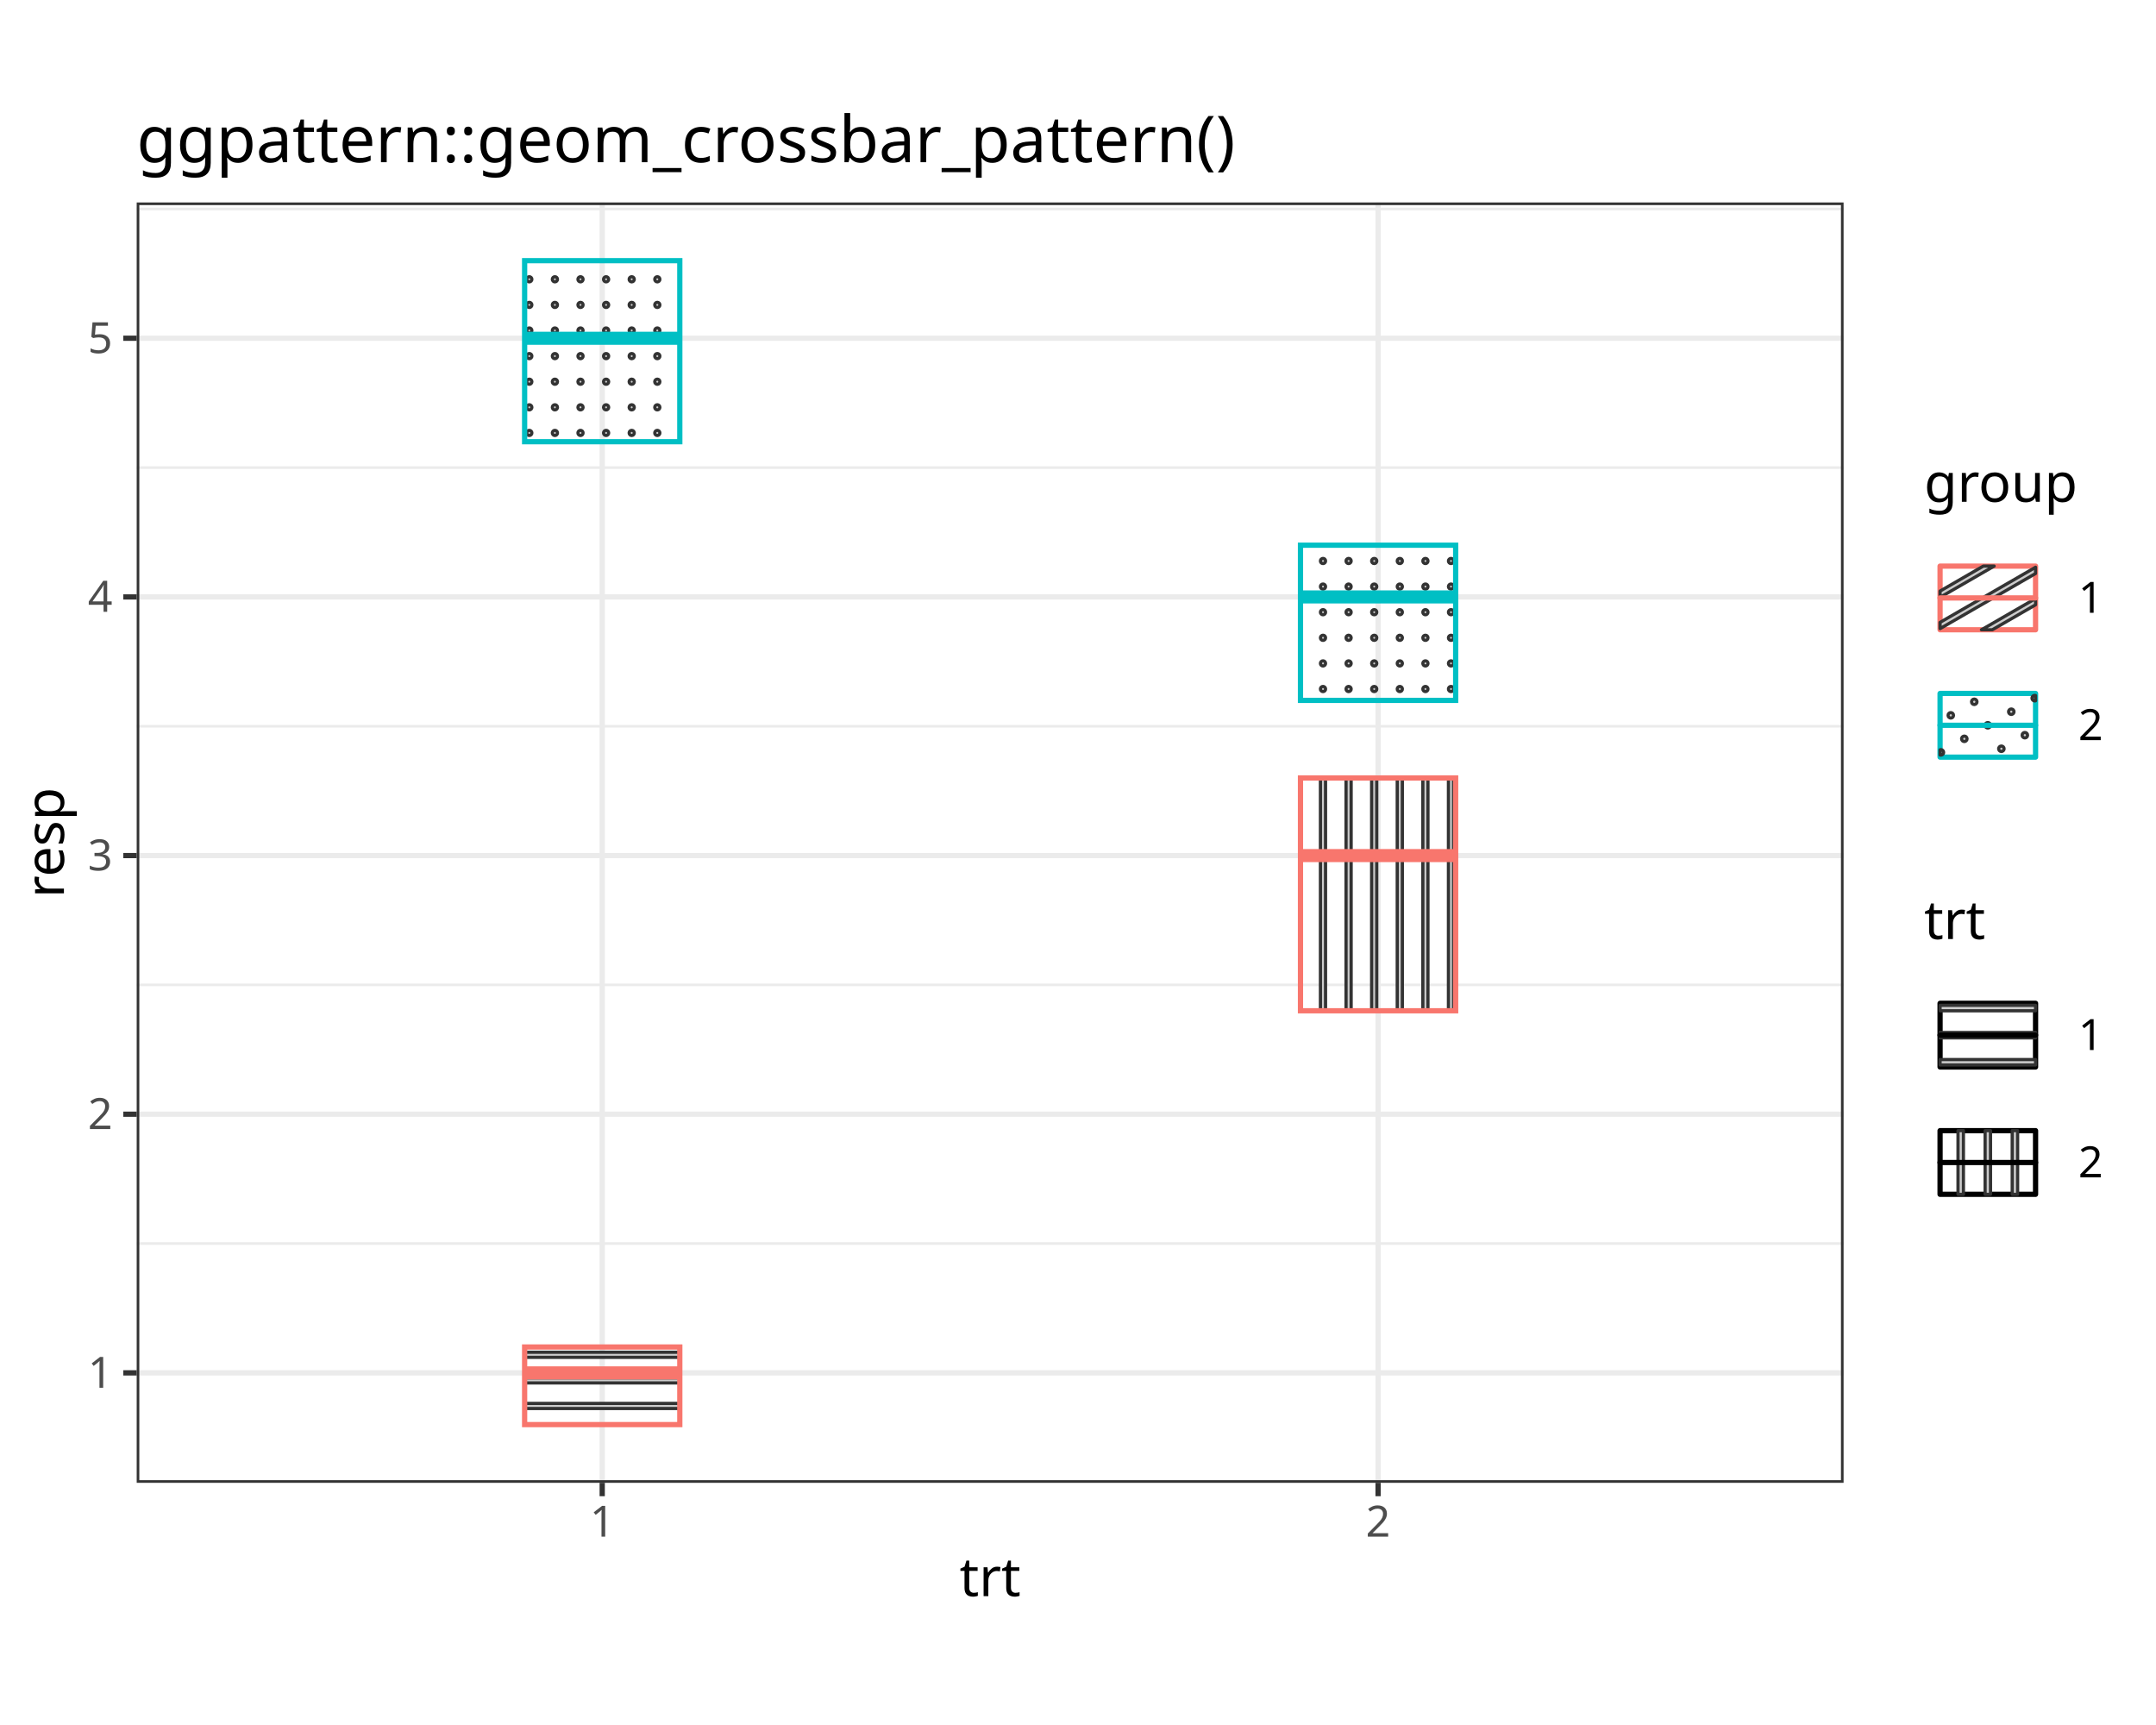
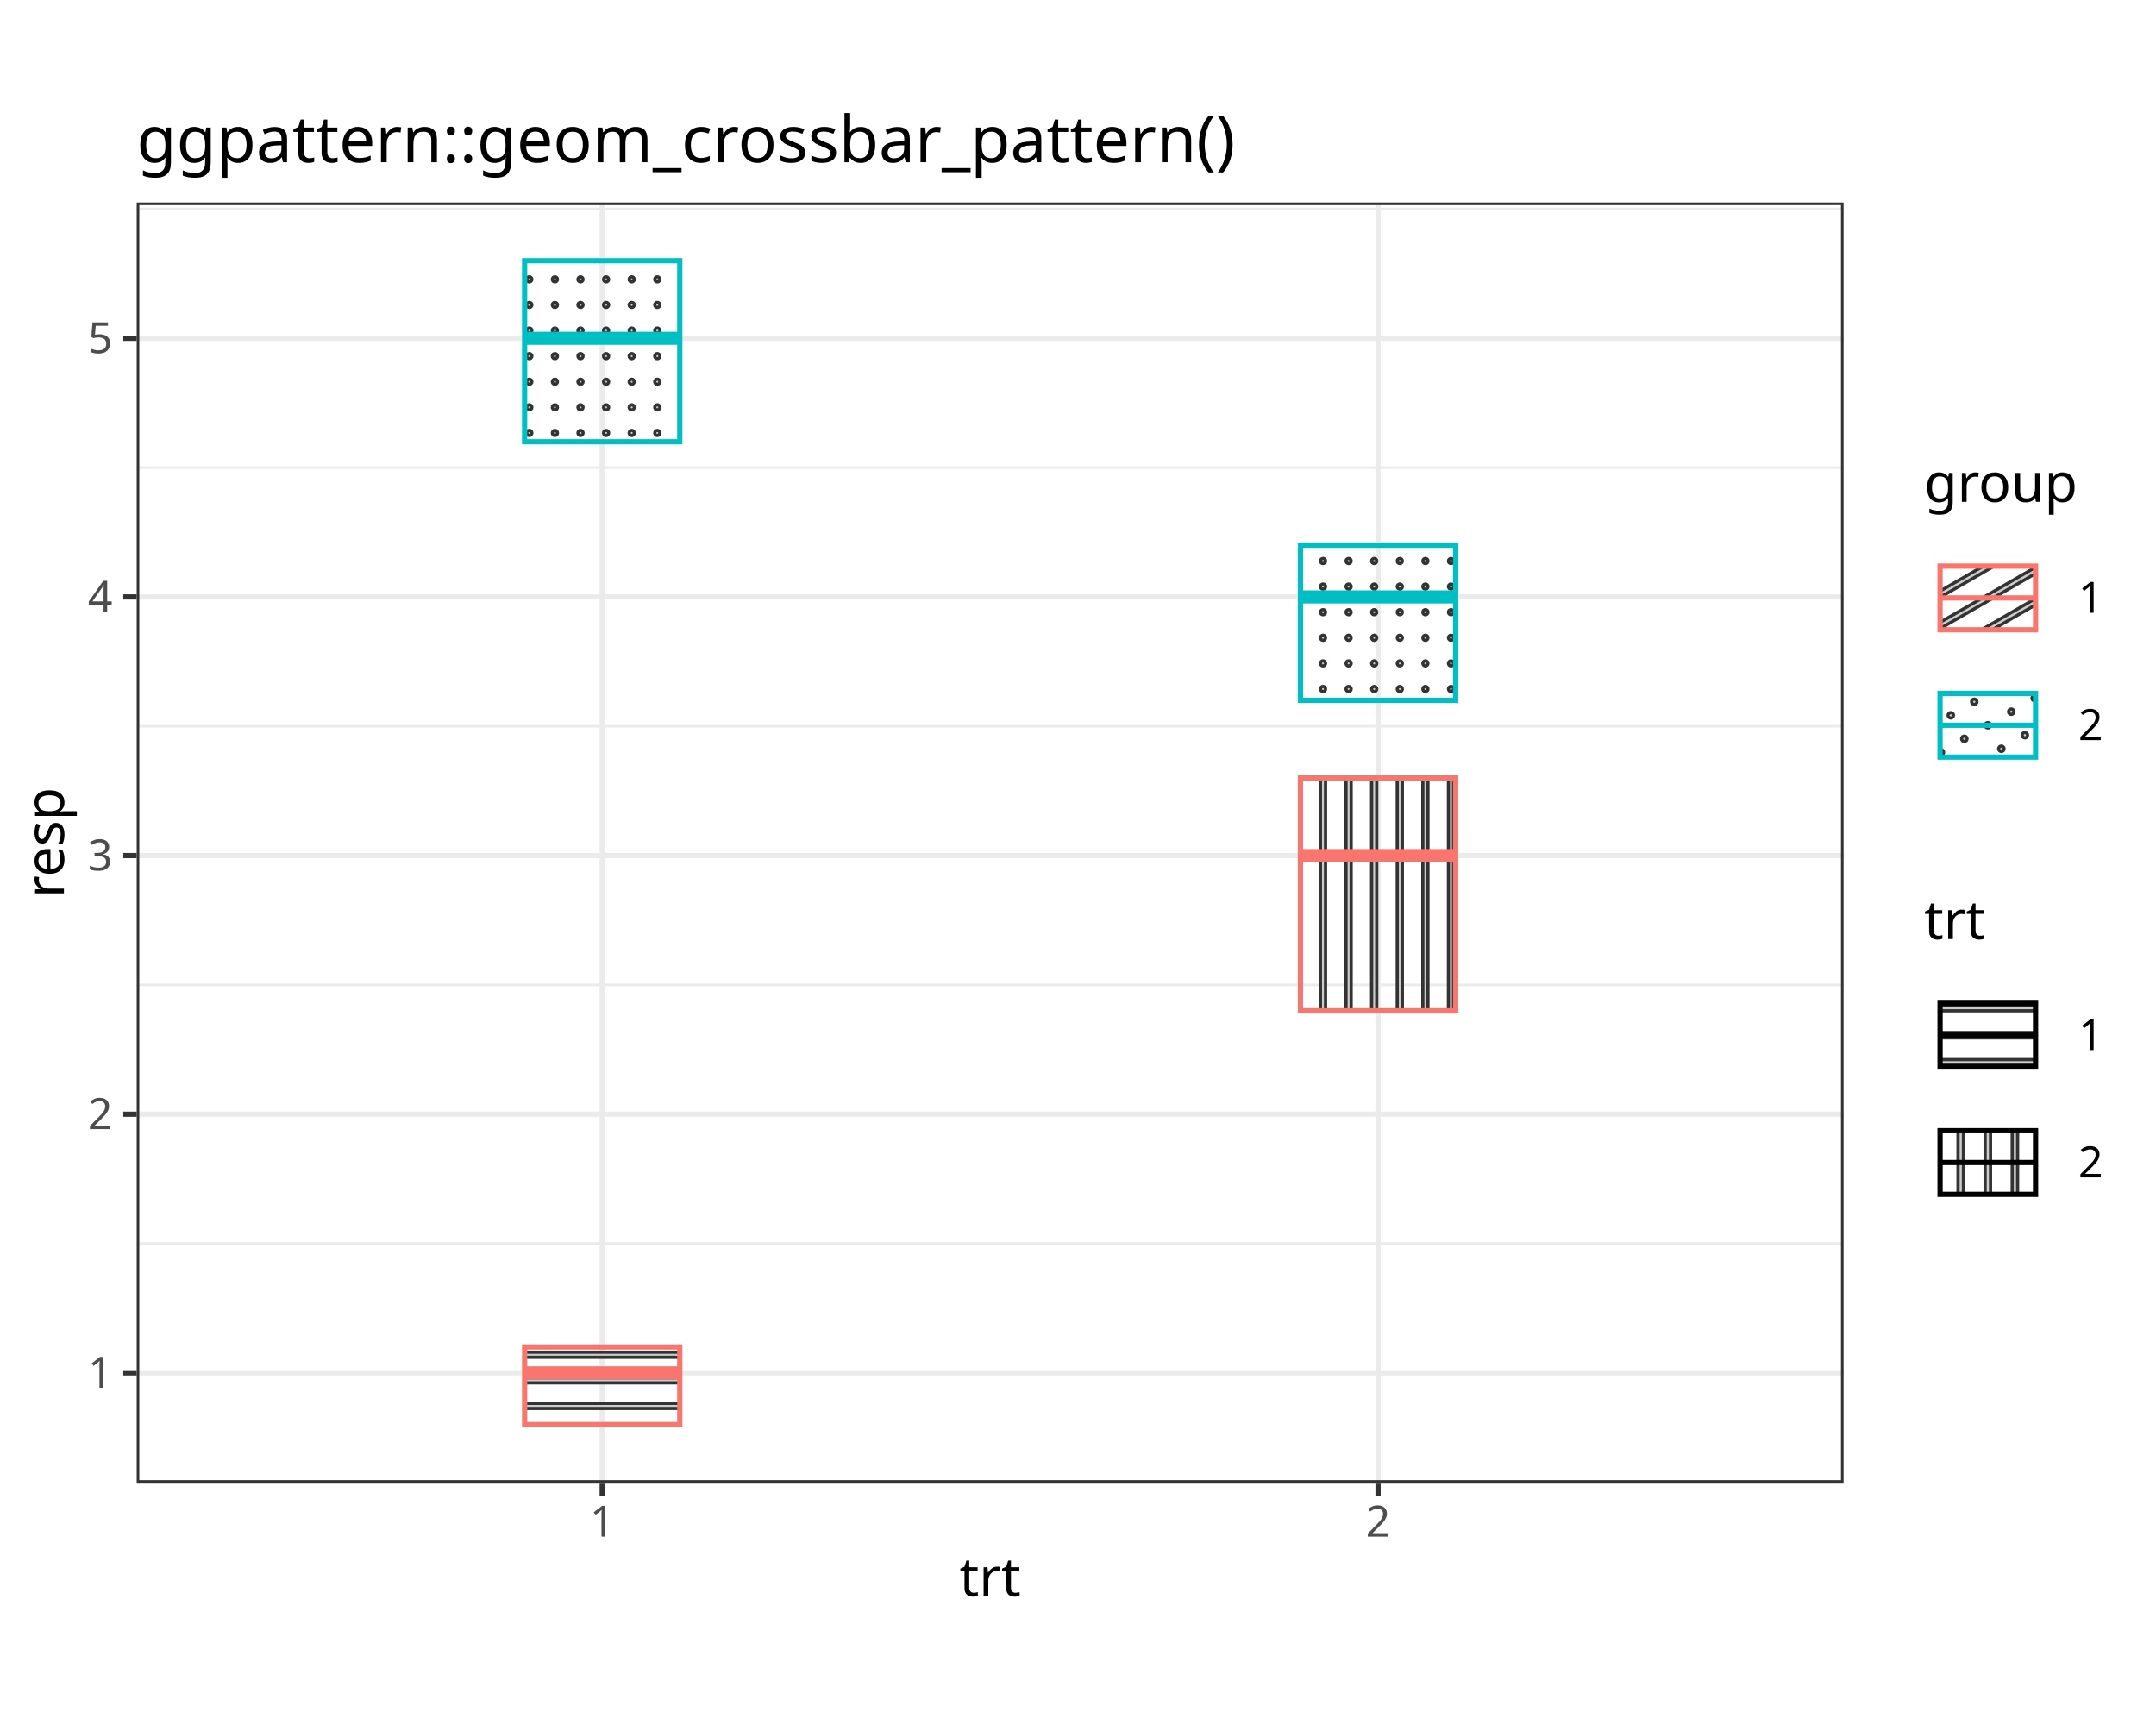
<svg xmlns="http://www.w3.org/2000/svg" class="svglite" data-engine-version="2.0" width="720.00pt" height="576.00pt" viewBox="0 0 720.00 576.00">
  <defs>
    <style type="text/css">
    .svglite line, .svglite polyline, .svglite polygon, .svglite path, .svglite rect, .svglite circle {
      fill: none;
      stroke: #000000;
      stroke-linecap: round;
      stroke-linejoin: round;
      stroke-miterlimit: 10.00;
    }
  </style>
  </defs>
  <rect width="100%" height="100%" style="stroke: none; fill: #FFFFFF;" />
  <defs>
    <clipPath id="cpMC4wMHw3MjAuMDB8MC4wMHw1NzYuMDA=">
      <rect x="0.00" y="0.00" width="720.00" height="576.00" />
    </clipPath>
  </defs>
  <g clip-path="url(#cpMC4wMHw3MjAuMDB8MC4wMHw1NzYuMDA=)">
</g>
  <defs>
    <clipPath id="cpMC4wMHw3MjAuMDB8MzAuMzN8NTQ1LjY3">
      <rect x="0.00" y="30.33" width="720.00" height="515.34" />
    </clipPath>
  </defs>
  <g clip-path="url(#cpMC4wMHw3MjAuMDB8MzAuMzN8NTQ1LjY3)">
    <rect x="0.00" y="30.33" width="720.00" height="515.34" style="stroke-width: 1.75; stroke: #FFFFFF; fill: #FFFFFF;" />
  </g>
  <g clip-path="url(#cpMC4wMHw3MjAuMDB8MC4wMHw1NzYuMDA=)">
</g>
  <defs>
    <clipPath id="cpNDUuNjV8NjE1LjY3fDY3LjYxfDQ5NS4xMw==">
      <rect x="45.65" y="67.61" width="570.02" height="427.51" />
    </clipPath>
  </defs>
  <g clip-path="url(#cpNDUuNjV8NjE1LjY3fDY3LjYxfDQ5NS4xMw==)">
    <rect x="45.65" y="67.61" width="570.02" height="427.51" style="stroke-width: 1.75; stroke: none; fill: #FFFFFF;" />
    <polyline points="45.65,415.24 615.67,415.24 " style="stroke-width: 0.87; stroke: #EBEBEB; stroke-linecap: butt;" />
    <polyline points="45.65,328.87 615.67,328.87 " style="stroke-width: 0.87; stroke: #EBEBEB; stroke-linecap: butt;" />
    <polyline points="45.65,242.50 615.67,242.50 " style="stroke-width: 0.87; stroke: #EBEBEB; stroke-linecap: butt;" />
    <polyline points="45.65,156.14 615.67,156.14 " style="stroke-width: 0.87; stroke: #EBEBEB; stroke-linecap: butt;" />
    <polyline points="45.65,69.77 615.67,69.77 " style="stroke-width: 0.87; stroke: #EBEBEB; stroke-linecap: butt;" />
    <polyline points="45.65,458.42 615.67,458.42 " style="stroke-width: 1.75; stroke: #EBEBEB; stroke-linecap: butt;" />
    <polyline points="45.65,372.05 615.67,372.05 " style="stroke-width: 1.75; stroke: #EBEBEB; stroke-linecap: butt;" />
    <polyline points="45.65,285.69 615.67,285.69 " style="stroke-width: 1.75; stroke: #EBEBEB; stroke-linecap: butt;" />
    <polyline points="45.65,199.32 615.67,199.32 " style="stroke-width: 1.75; stroke: #EBEBEB; stroke-linecap: butt;" />
    <polyline points="45.65,112.95 615.67,112.95 " style="stroke-width: 1.75; stroke: #EBEBEB; stroke-linecap: butt;" />
    <polyline points="201.11,495.13 201.11,67.61 " style="stroke-width: 1.75; stroke: #EBEBEB; stroke-linecap: butt;" />
    <polyline points="460.21,495.13 460.21,67.61 " style="stroke-width: 1.75; stroke: #EBEBEB; stroke-linecap: butt;" />
    <polygon points="175.20,449.78 175.20,475.69 227.02,475.69 227.02,449.78 175.20,449.78 " style="stroke-width: 0.00; stroke: none; stroke-linecap: butt; stroke-linejoin: miter; fill: none;" />
-     <polygon points="175.20,87.04 175.20,147.50 227.02,147.50 227.02,87.04 175.20,87.04 " style="stroke-width: 0.00; stroke: none; stroke-linecap: butt; stroke-linejoin: miter; fill: none;" />
-     <polygon points="434.30,259.78 434.30,337.51 486.12,337.51 486.12,259.78 434.30,259.78 " style="stroke-width: 0.00; stroke: none; stroke-linecap: butt; stroke-linejoin: miter; fill: none;" />
-     <polygon points="434.30,182.05 434.30,233.87 486.12,233.87 486.12,182.05 434.30,182.05 " style="stroke-width: 0.00; stroke: none; stroke-linecap: butt; stroke-linejoin: miter; fill: none;" />
    <polygon points="227.02,468.62 227.02,470.33 175.20,470.33 175.20,468.62 227.02,468.62 " style="stroke-width: 1.07; stroke: #333333; stroke-linecap: square; fill: #CCCCCC;" />
    <polygon points="227.02,460.07 227.02,461.78 175.20,461.78 175.20,460.07 227.02,460.07 " style="stroke-width: 1.07; stroke: #333333; stroke-linecap: square; fill: #CCCCCC;" />
    <polygon points="227.02,451.52 227.02,453.23 175.20,453.23 175.20,451.52 227.02,451.52 " style="stroke-width: 1.07; stroke: #333333; stroke-linecap: square; fill: #CCCCCC;" />
+     <polygon points="175.20,449.78 175.20,475.69 227.02,475.69 227.02,449.78 175.20,449.78 " style="stroke-width: 1.75; stroke: #F8766D; stroke-linecap: butt; stroke-linejoin: miter; fill: none;" />
+     <polygon points="175.20,87.04 175.20,147.50 227.02,147.50 227.02,87.04 175.20,87.04 " style="stroke-width: 0.00; stroke: none; stroke-linecap: butt; stroke-linejoin: miter; fill: none;" />
    <circle cx="176.76" cy="93.26" r="0.86" style="stroke-width: 1.07; stroke: #333333; fill: #CCCCCC;" />
    <circle cx="176.76" cy="101.81" r="0.86" style="stroke-width: 1.07; stroke: #333333; fill: #CCCCCC;" />
    <circle cx="176.76" cy="144.56" r="0.86" style="stroke-width: 1.07; stroke: #333333; fill: #CCCCCC;" />
    <circle cx="176.76" cy="127.46" r="0.86" style="stroke-width: 1.07; stroke: #333333; fill: #CCCCCC;" />
    <circle cx="176.76" cy="118.91" r="0.86" style="stroke-width: 1.07; stroke: #333333; fill: #CCCCCC;" />
    <circle cx="176.76" cy="110.36" r="0.86" style="stroke-width: 1.07; stroke: #333333; fill: #CCCCCC;" />
    <circle cx="176.76" cy="136.01" r="0.86" style="stroke-width: 1.07; stroke: #333333; fill: #CCCCCC;" />
    <circle cx="185.31" cy="118.91" r="0.86" style="stroke-width: 1.07; stroke: #333333; fill: #CCCCCC;" />
    <circle cx="185.31" cy="101.81" r="0.86" style="stroke-width: 1.07; stroke: #333333; fill: #CCCCCC;" />
    <circle cx="185.31" cy="144.56" r="0.86" style="stroke-width: 1.07; stroke: #333333; fill: #CCCCCC;" />
    <circle cx="185.31" cy="136.01" r="0.86" style="stroke-width: 1.07; stroke: #333333; fill: #CCCCCC;" />
    <circle cx="185.31" cy="110.36" r="0.86" style="stroke-width: 1.07; stroke: #333333; fill: #CCCCCC;" />
    <circle cx="185.31" cy="93.26" r="0.86" style="stroke-width: 1.07; stroke: #333333; fill: #CCCCCC;" />
    <circle cx="185.31" cy="127.46" r="0.86" style="stroke-width: 1.07; stroke: #333333; fill: #CCCCCC;" />
    <circle cx="193.86" cy="127.46" r="0.86" style="stroke-width: 1.07; stroke: #333333; fill: #CCCCCC;" />
    <circle cx="193.86" cy="110.36" r="0.86" style="stroke-width: 1.07; stroke: #333333; fill: #CCCCCC;" />
    <circle cx="193.86" cy="101.81" r="0.86" style="stroke-width: 1.07; stroke: #333333; fill: #CCCCCC;" />
    <circle cx="193.86" cy="144.56" r="0.86" style="stroke-width: 1.07; stroke: #333333; fill: #CCCCCC;" />
    <circle cx="193.86" cy="93.26" r="0.86" style="stroke-width: 1.07; stroke: #333333; fill: #CCCCCC;" />
    <circle cx="193.86" cy="136.01" r="0.86" style="stroke-width: 1.07; stroke: #333333; fill: #CCCCCC;" />
    <circle cx="193.86" cy="118.91" r="0.86" style="stroke-width: 1.07; stroke: #333333; fill: #CCCCCC;" />
    <circle cx="202.41" cy="118.91" r="0.86" style="stroke-width: 1.07; stroke: #333333; fill: #CCCCCC;" />
    <circle cx="202.41" cy="110.36" r="0.86" style="stroke-width: 1.07; stroke: #333333; fill: #CCCCCC;" />
    <circle cx="202.41" cy="93.26" r="0.86" style="stroke-width: 1.07; stroke: #333333; fill: #CCCCCC;" />
    <circle cx="202.41" cy="144.56" r="0.86" style="stroke-width: 1.07; stroke: #333333; fill: #CCCCCC;" />
    <circle cx="202.41" cy="127.46" r="0.86" style="stroke-width: 1.07; stroke: #333333; fill: #CCCCCC;" />
    <circle cx="202.41" cy="101.81" r="0.86" style="stroke-width: 1.07; stroke: #333333; fill: #CCCCCC;" />
    <circle cx="202.41" cy="136.01" r="0.86" style="stroke-width: 1.07; stroke: #333333; fill: #CCCCCC;" />
    <circle cx="210.96" cy="127.46" r="0.86" style="stroke-width: 1.07; stroke: #333333; fill: #CCCCCC;" />
    <circle cx="210.96" cy="118.91" r="0.86" style="stroke-width: 1.07; stroke: #333333; fill: #CCCCCC;" />
    <circle cx="210.96" cy="110.36" r="0.86" style="stroke-width: 1.07; stroke: #333333; fill: #CCCCCC;" />
    <circle cx="210.96" cy="144.56" r="0.86" style="stroke-width: 1.07; stroke: #333333; fill: #CCCCCC;" />
    <circle cx="210.96" cy="136.01" r="0.86" style="stroke-width: 1.07; stroke: #333333; fill: #CCCCCC;" />
    <circle cx="210.96" cy="101.81" r="0.86" style="stroke-width: 1.07; stroke: #333333; fill: #CCCCCC;" />
    <circle cx="210.96" cy="93.26" r="0.86" style="stroke-width: 1.07; stroke: #333333; fill: #CCCCCC;" />
    <circle cx="219.51" cy="118.91" r="0.86" style="stroke-width: 1.07; stroke: #333333; fill: #CCCCCC;" />
    <circle cx="219.51" cy="93.26" r="0.86" style="stroke-width: 1.07; stroke: #333333; fill: #CCCCCC;" />
    <circle cx="219.51" cy="144.56" r="0.86" style="stroke-width: 1.07; stroke: #333333; fill: #CCCCCC;" />
    <circle cx="219.51" cy="136.01" r="0.86" style="stroke-width: 1.07; stroke: #333333; fill: #CCCCCC;" />
    <circle cx="219.51" cy="127.46" r="0.86" style="stroke-width: 1.07; stroke: #333333; fill: #CCCCCC;" />
    <circle cx="219.51" cy="110.36" r="0.86" style="stroke-width: 1.07; stroke: #333333; fill: #CCCCCC;" />
    <circle cx="219.51" cy="101.81" r="0.86" style="stroke-width: 1.07; stroke: #333333; fill: #CCCCCC;" />
+     <polygon points="175.20,87.04 175.20,147.50 227.02,147.50 227.02,87.04 175.20,87.04 " style="stroke-width: 1.75; stroke: #00BFC4; stroke-linecap: butt; stroke-linejoin: miter; fill: none;" />
+     <polygon points="434.30,259.78 434.30,337.51 486.12,337.51 486.12,259.78 434.30,259.78 " style="stroke-width: 0.00; stroke: none; stroke-linecap: butt; stroke-linejoin: miter; fill: none;" />
    <polygon points="483.71,259.78 485.42,259.78 485.42,337.51 483.71,337.51 483.71,259.78 " style="stroke-width: 1.07; stroke: #333333; stroke-linecap: square; fill: #CCCCCC;" />
    <polygon points="475.16,259.78 476.87,259.78 476.87,337.51 475.16,337.51 475.16,259.78 " style="stroke-width: 1.07; stroke: #333333; stroke-linecap: square; fill: #CCCCCC;" />
    <polygon points="466.61,259.78 468.32,259.78 468.32,337.51 466.61,337.51 466.61,259.78 " style="stroke-width: 1.07; stroke: #333333; stroke-linecap: square; fill: #CCCCCC;" />
    <polygon points="458.06,259.78 459.77,259.78 459.77,337.51 458.06,337.51 458.06,259.78 " style="stroke-width: 1.07; stroke: #333333; stroke-linecap: square; fill: #CCCCCC;" />
    <polygon points="449.51,259.78 451.22,259.78 451.22,337.51 449.51,337.51 449.51,259.78 " style="stroke-width: 1.07; stroke: #333333; stroke-linecap: square; fill: #CCCCCC;" />
    <polygon points="440.96,259.78 442.67,259.78 442.67,337.51 440.96,337.51 440.96,259.78 " style="stroke-width: 1.07; stroke: #333333; stroke-linecap: square; fill: #CCCCCC;" />
+     <polygon points="434.30,259.78 434.30,337.51 486.12,337.51 486.12,259.78 434.30,259.78 " style="stroke-width: 1.75; stroke: #F8766D; stroke-linecap: butt; stroke-linejoin: miter; fill: none;" />
+     <polygon points="434.30,182.05 434.30,233.87 486.12,233.87 486.12,182.05 434.30,182.05 " style="stroke-width: 0.00; stroke: none; stroke-linecap: butt; stroke-linejoin: miter; fill: none;" />
    <circle cx="441.82" cy="221.52" r="0.86" style="stroke-width: 1.07; stroke: #333333; fill: #CCCCCC;" />
    <circle cx="441.82" cy="212.97" r="0.86" style="stroke-width: 1.07; stroke: #333333; fill: #CCCCCC;" />
    <circle cx="441.82" cy="187.32" r="0.86" style="stroke-width: 1.07; stroke: #333333; fill: #CCCCCC;" />
    <circle cx="441.82" cy="230.07" r="0.86" style="stroke-width: 1.07; stroke: #333333; fill: #CCCCCC;" />
    <circle cx="441.82" cy="204.42" r="0.86" style="stroke-width: 1.07; stroke: #333333; fill: #CCCCCC;" />
    <circle cx="441.82" cy="195.87" r="0.86" style="stroke-width: 1.07; stroke: #333333; fill: #CCCCCC;" />
    <circle cx="450.37" cy="212.97" r="0.86" style="stroke-width: 1.07; stroke: #333333; fill: #CCCCCC;" />
    <circle cx="450.37" cy="204.42" r="0.86" style="stroke-width: 1.07; stroke: #333333; fill: #CCCCCC;" />
    <circle cx="450.37" cy="187.32" r="0.86" style="stroke-width: 1.07; stroke: #333333; fill: #CCCCCC;" />
    <circle cx="450.37" cy="230.07" r="0.86" style="stroke-width: 1.07; stroke: #333333; fill: #CCCCCC;" />
    <circle cx="450.37" cy="221.52" r="0.86" style="stroke-width: 1.07; stroke: #333333; fill: #CCCCCC;" />
    <circle cx="450.37" cy="195.87" r="0.86" style="stroke-width: 1.07; stroke: #333333; fill: #CCCCCC;" />
    <circle cx="458.92" cy="230.07" r="0.86" style="stroke-width: 1.07; stroke: #333333; fill: #CCCCCC;" />
    <circle cx="458.92" cy="221.52" r="0.86" style="stroke-width: 1.07; stroke: #333333; fill: #CCCCCC;" />
    <circle cx="458.92" cy="212.97" r="0.86" style="stroke-width: 1.07; stroke: #333333; fill: #CCCCCC;" />
    <circle cx="458.92" cy="204.42" r="0.86" style="stroke-width: 1.07; stroke: #333333; fill: #CCCCCC;" />
    <circle cx="458.92" cy="195.87" r="0.86" style="stroke-width: 1.07; stroke: #333333; fill: #CCCCCC;" />
    <circle cx="458.92" cy="187.32" r="0.86" style="stroke-width: 1.07; stroke: #333333; fill: #CCCCCC;" />
    <circle cx="467.47" cy="187.32" r="0.86" style="stroke-width: 1.07; stroke: #333333; fill: #CCCCCC;" />
    <circle cx="467.47" cy="230.07" r="0.86" style="stroke-width: 1.07; stroke: #333333; fill: #CCCCCC;" />
    <circle cx="467.47" cy="221.52" r="0.86" style="stroke-width: 1.07; stroke: #333333; fill: #CCCCCC;" />
    <circle cx="467.47" cy="212.97" r="0.86" style="stroke-width: 1.07; stroke: #333333; fill: #CCCCCC;" />
    <circle cx="467.47" cy="204.42" r="0.86" style="stroke-width: 1.07; stroke: #333333; fill: #CCCCCC;" />
    <circle cx="467.47" cy="195.87" r="0.86" style="stroke-width: 1.07; stroke: #333333; fill: #CCCCCC;" />
    <circle cx="476.02" cy="230.07" r="0.86" style="stroke-width: 1.07; stroke: #333333; fill: #CCCCCC;" />
    <circle cx="476.02" cy="221.52" r="0.86" style="stroke-width: 1.07; stroke: #333333; fill: #CCCCCC;" />
    <circle cx="476.02" cy="212.97" r="0.86" style="stroke-width: 1.07; stroke: #333333; fill: #CCCCCC;" />
    <circle cx="476.02" cy="204.42" r="0.86" style="stroke-width: 1.07; stroke: #333333; fill: #CCCCCC;" />
    <circle cx="476.02" cy="195.87" r="0.86" style="stroke-width: 1.07; stroke: #333333; fill: #CCCCCC;" />
    <circle cx="476.02" cy="187.32" r="0.86" style="stroke-width: 1.07; stroke: #333333; fill: #CCCCCC;" />
    <circle cx="484.57" cy="230.07" r="0.86" style="stroke-width: 1.07; stroke: #333333; fill: #CCCCCC;" />
    <circle cx="484.57" cy="221.52" r="0.86" style="stroke-width: 1.07; stroke: #333333; fill: #CCCCCC;" />
    <circle cx="484.57" cy="212.97" r="0.86" style="stroke-width: 1.07; stroke: #333333; fill: #CCCCCC;" />
    <circle cx="484.57" cy="204.42" r="0.86" style="stroke-width: 1.07; stroke: #333333; fill: #CCCCCC;" />
    <circle cx="484.57" cy="195.87" r="0.86" style="stroke-width: 1.07; stroke: #333333; fill: #CCCCCC;" />
    <circle cx="484.57" cy="187.32" r="0.86" style="stroke-width: 1.07; stroke: #333333; fill: #CCCCCC;" />
-     <polygon points="175.20,449.78 175.20,475.69 227.02,475.69 227.02,449.78 175.20,449.78 " style="stroke-width: 1.75; stroke: #F8766D; stroke-linecap: butt; stroke-linejoin: miter; fill: none;" />
-     <polygon points="175.20,87.04 175.20,147.50 227.02,147.50 227.02,87.04 175.20,87.04 " style="stroke-width: 1.75; stroke: #00BFC4; stroke-linecap: butt; stroke-linejoin: miter; fill: none;" />
-     <polygon points="434.30,259.78 434.30,337.51 486.12,337.51 486.12,259.78 434.30,259.78 " style="stroke-width: 1.75; stroke: #F8766D; stroke-linecap: butt; stroke-linejoin: miter; fill: none;" />
    <polygon points="434.30,182.05 434.30,233.87 486.12,233.87 486.12,182.05 434.30,182.05 " style="stroke-width: 1.75; stroke: #00BFC4; stroke-linecap: butt; stroke-linejoin: miter; fill: none;" />
    <line x1="175.20" y1="458.42" x2="227.02" y2="458.42" style="stroke-width: 4.36; stroke: #F8766D; stroke-linecap: butt; stroke-linejoin: miter;" />
    <line x1="175.20" y1="112.95" x2="227.02" y2="112.95" style="stroke-width: 4.36; stroke: #00BFC4; stroke-linecap: butt; stroke-linejoin: miter;" />
    <line x1="434.30" y1="285.69" x2="486.12" y2="285.69" style="stroke-width: 4.36; stroke: #F8766D; stroke-linecap: butt; stroke-linejoin: miter;" />
    <line x1="434.30" y1="199.32" x2="486.12" y2="199.32" style="stroke-width: 4.36; stroke: #00BFC4; stroke-linecap: butt; stroke-linejoin: miter;" />
    <rect x="45.65" y="67.61" width="570.02" height="427.51" style="stroke-width: 1.75; stroke: #333333;" />
  </g>
  <g clip-path="url(#cpMC4wMHw3MjAuMDB8MC4wMHw1NzYuMDA=)">
    <text x="37.58" y="463.38" text-anchor="end" style="font-size: 14.40px; fill: #4D4D4D; font-family: sans;" textLength="8.01px" lengthAdjust="spacingAndGlyphs">1</text>
    <text x="37.58" y="377.01" text-anchor="end" style="font-size: 14.40px; fill: #4D4D4D; font-family: sans;" textLength="8.01px" lengthAdjust="spacingAndGlyphs">2</text>
    <text x="37.58" y="290.64" text-anchor="end" style="font-size: 14.40px; fill: #4D4D4D; font-family: sans;" textLength="8.01px" lengthAdjust="spacingAndGlyphs">3</text>
    <text x="37.58" y="204.28" text-anchor="end" style="font-size: 14.40px; fill: #4D4D4D; font-family: sans;" textLength="8.01px" lengthAdjust="spacingAndGlyphs">4</text>
    <text x="37.58" y="117.91" text-anchor="end" style="font-size: 14.40px; fill: #4D4D4D; font-family: sans;" textLength="8.01px" lengthAdjust="spacingAndGlyphs">5</text>
    <polyline points="41.17,458.42 45.65,458.42 " style="stroke-width: 1.75; stroke: #333333; stroke-linecap: butt;" />
    <polyline points="41.17,372.05 45.65,372.05 " style="stroke-width: 1.75; stroke: #333333; stroke-linecap: butt;" />
    <polyline points="41.17,285.69 45.65,285.69 " style="stroke-width: 1.75; stroke: #333333; stroke-linecap: butt;" />
    <polyline points="41.17,199.32 45.65,199.32 " style="stroke-width: 1.75; stroke: #333333; stroke-linecap: butt;" />
    <polyline points="41.17,112.95 45.65,112.95 " style="stroke-width: 1.75; stroke: #333333; stroke-linecap: butt;" />
    <polyline points="201.11,499.61 201.11,495.13 " style="stroke-width: 1.75; stroke: #333333; stroke-linecap: butt;" />
    <polyline points="460.21,499.61 460.21,495.13 " style="stroke-width: 1.75; stroke: #333333; stroke-linecap: butt;" />
    <text x="201.11" y="513.11" text-anchor="middle" style="font-size: 14.40px; fill: #4D4D4D; font-family: sans;" textLength="8.01px" lengthAdjust="spacingAndGlyphs">1</text>
    <text x="460.21" y="513.11" text-anchor="middle" style="font-size: 14.40px; fill: #4D4D4D; font-family: sans;" textLength="8.01px" lengthAdjust="spacingAndGlyphs">2</text>
    <text x="330.66" y="532.97" text-anchor="middle" style="font-size: 18.00px; font-family: sans;" textLength="15.99px" lengthAdjust="spacingAndGlyphs">trt</text>
    <text transform="translate(21.35,281.37) rotate(-90)" text-anchor="middle" style="font-size: 18.00px; font-family: sans;" textLength="35.02px" lengthAdjust="spacingAndGlyphs">resp</text>
    <rect x="633.61" y="144.34" width="77.43" height="128.06" style="stroke-width: 1.75; stroke: none; fill: #FFFFFF;" />
    <text x="642.57" y="167.56" style="font-size: 18.00px; font-family: sans;" textLength="46.04px" lengthAdjust="spacingAndGlyphs">group</text>
    <rect x="642.57" y="178.40" width="42.52" height="42.52" style="stroke-width: 1.75; stroke: none; fill: #FFFFFF;" />
-     <rect x="647.89" y="189.03" width="31.89" height="21.26" style="stroke-width: 1.75; stroke: #F8766D;" />
+     <rect x="647.89" y="189.03" width="31.89" height="21.26" style="stroke-width: 0.00; stroke: none; stroke-linecap: butt; stroke-linejoin: miter;" />
    <polygon points="679.78,199.86 679.78,201.95 665.33,210.29 661.71,210.29 679.78,199.86 " style="stroke-width: 1.07; stroke: #333333; stroke-linecap: square; fill: #CCCCCC;" />
    <polygon points="679.78,189.41 679.78,191.50 647.89,209.91 647.89,207.82 679.78,189.41 " style="stroke-width: 1.07; stroke: #333333; stroke-linecap: square; fill: #CCCCCC;" />
    <polygon points="662.33,189.03 665.95,189.03 647.89,199.46 647.89,197.37 662.33,189.03 " style="stroke-width: 1.07; stroke: #333333; stroke-linecap: square; fill: #CCCCCC;" />
-     <polyline points="647.89,199.66 679.78,199.66 " style="stroke-width: 1.75; stroke: #F8766D;" />
+     <rect x="647.89" y="189.03" width="31.89" height="21.26" style="stroke-width: 1.75; stroke: #F8766D; stroke-linecap: butt; stroke-linejoin: miter;" />
+     <polyline points="647.89,199.66 679.78,199.66 " style="stroke-width: 1.75; stroke: #F8766D; stroke-linecap: butt; stroke-linejoin: miter;" />
    <rect x="642.57" y="220.92" width="42.52" height="42.52" style="stroke-width: 1.75; stroke: none; fill: #FFFFFF;" />
-     <rect x="647.89" y="231.55" width="31.89" height="21.26" style="stroke-width: 1.75; stroke: #00BFC4;" />
+     <rect x="647.89" y="231.55" width="31.89" height="21.26" style="stroke-width: 0.00; stroke: none; stroke-linecap: butt; stroke-linejoin: miter;" />
    <circle cx="651.47" cy="238.86" r="0.91" style="stroke-width: 1.07; stroke: #333333; fill: #CCCCCC;" />
    <circle cx="655.99" cy="246.70" r="0.91" style="stroke-width: 1.07; stroke: #333333; fill: #CCCCCC;" />
    <circle cx="659.31" cy="234.34" r="0.91" style="stroke-width: 1.07; stroke: #333333; fill: #CCCCCC;" />
    <circle cx="663.83" cy="242.18" r="0.91" style="stroke-width: 1.07; stroke: #333333; fill: #CCCCCC;" />
    <circle cx="668.36" cy="250.02" r="0.91" style="stroke-width: 1.07; stroke: #333333; fill: #CCCCCC;" />
    <circle cx="671.67" cy="237.65" r="0.91" style="stroke-width: 1.07; stroke: #333333; fill: #CCCCCC;" />
    <circle cx="676.20" cy="245.49" r="0.91" style="stroke-width: 1.07; stroke: #333333; fill: #CCCCCC;" />
    <polygon points="647.91,250.36 647.97,250.34 648.02,250.33 648.08,250.33 648.14,250.32 648.19,250.32 648.25,250.33 648.31,250.34 648.36,250.35 648.42,250.36 648.47,250.38 648.52,250.40 648.57,250.43 648.62,250.45 648.67,250.48 648.72,250.52 648.76,250.56 648.80,250.59 648.84,250.64 648.88,250.68 648.91,250.73 648.94,250.78 648.97,250.83 648.99,250.88 649.01,250.93 649.03,250.98 649.04,251.04 649.05,251.10 649.06,251.15 649.06,251.21 649.06,251.27 649.06,251.32 649.05,251.38 649.04,251.43 649.02,251.49 649.00,251.54 648.98,251.60 648.96,251.65 648.93,251.70 648.90,251.74 648.86,251.79 648.83,251.83 648.79,251.87 648.75,251.91 648.70,251.95 648.66,251.98 648.61,252.01 648.56,252.04 648.51,252.06 648.45,252.08 648.40,252.10 648.34,252.11 648.29,252.12 648.23,252.13 648.17,252.13 648.12,252.13 648.06,252.13 648.00,252.12 647.95,252.11 647.89,252.09 647.89,252.09 647.89,250.36 647.91,250.36 " style="stroke-width: 1.07; stroke: #333333; fill: #CCCCCC;" />
    <polygon points="679.75,234.00 679.70,234.01 679.64,234.02 679.58,234.03 679.53,234.03 679.47,234.03 679.41,234.03 679.36,234.02 679.30,234.01 679.25,233.99 679.19,233.97 679.14,233.95 679.09,233.93 679.04,233.90 678.99,233.87 678.95,233.84 678.90,233.80 678.86,233.76 678.82,233.72 678.79,233.67 678.75,233.63 678.72,233.58 678.70,233.53 678.67,233.48 678.65,233.42 678.64,233.37 678.62,233.31 678.61,233.26 678.61,233.20 678.60,233.14 678.60,233.09 678.61,233.03 678.62,232.97 678.63,232.92 678.64,232.86 678.66,232.81 678.68,232.76 678.71,232.71 678.73,232.66 678.77,232.61 678.80,232.56 678.84,232.52 678.88,232.48 678.92,232.44 678.96,232.40 679.01,232.37 679.06,232.34 679.11,232.32 679.16,232.29 679.21,232.27 679.27,232.25 679.32,232.24 679.38,232.23 679.43,232.22 679.49,232.22 679.55,232.22 679.60,232.23 679.66,232.23 679.72,232.24 679.77,232.26 679.78,232.26 679.78,233.99 679.75,234.00 " style="stroke-width: 1.07; stroke: #333333; fill: #CCCCCC;" />
-     <polyline points="647.89,242.18 679.78,242.18 " style="stroke-width: 1.75; stroke: #00BFC4;" />
+     <rect x="647.89" y="231.55" width="31.89" height="21.26" style="stroke-width: 1.75; stroke: #00BFC4; stroke-linecap: butt; stroke-linejoin: miter;" />
+     <polyline points="647.89,242.18 679.78,242.18 " style="stroke-width: 1.75; stroke: #00BFC4; stroke-linecap: butt; stroke-linejoin: miter;" />
    <text x="694.06" y="204.61" style="font-size: 14.40px; font-family: sans;" textLength="8.01px" lengthAdjust="spacingAndGlyphs">1</text>
    <text x="694.06" y="247.13" style="font-size: 14.40px; font-family: sans;" textLength="8.01px" lengthAdjust="spacingAndGlyphs">2</text>
    <rect x="633.61" y="290.34" width="77.43" height="128.06" style="stroke-width: 1.75; stroke: none; fill: #FFFFFF;" />
    <text x="642.57" y="313.56" style="font-size: 18.00px; font-family: sans;" textLength="15.99px" lengthAdjust="spacingAndGlyphs">trt</text>
    <rect x="642.57" y="324.39" width="42.52" height="42.52" style="stroke-width: 1.75; stroke: none; fill: #FFFFFF;" />
-     <rect x="647.89" y="335.02" width="31.89" height="21.26" style="stroke-width: 1.75;" />
+     <rect x="647.89" y="335.02" width="31.89" height="21.26" style="stroke-width: 0.00; stroke: none; stroke-linecap: butt; stroke-linejoin: miter;" />
    <polygon points="679.78,353.80 679.78,355.61 647.89,355.61 647.89,353.80 679.78,353.80 " style="stroke-width: 1.07; stroke: #333333; stroke-linecap: square; fill: #CCCCCC;" />
    <polygon points="679.78,344.75 679.78,346.56 647.89,346.56 647.89,344.75 679.78,344.75 " style="stroke-width: 1.07; stroke: #333333; stroke-linecap: square; fill: #CCCCCC;" />
    <polygon points="679.78,335.70 679.78,337.51 647.89,337.51 647.89,335.70 679.78,335.70 " style="stroke-width: 1.07; stroke: #333333; stroke-linecap: square; fill: #CCCCCC;" />
-     <polyline points="647.89,345.65 679.78,345.65 " style="stroke-width: 1.75;" />
+     <rect x="647.89" y="335.02" width="31.89" height="21.26" style="stroke-width: 1.75; stroke-linecap: butt; stroke-linejoin: miter;" />
+     <polyline points="647.89,345.65 679.78,345.65 " style="stroke-width: 1.75; stroke-linecap: butt; stroke-linejoin: miter;" />
    <rect x="642.57" y="366.91" width="42.52" height="42.52" style="stroke-width: 1.75; stroke: none; fill: #FFFFFF;" />
-     <rect x="647.89" y="377.54" width="31.89" height="21.26" style="stroke-width: 1.75;" />
+     <rect x="647.89" y="377.54" width="31.89" height="21.26" style="stroke-width: 0.00; stroke: none; stroke-linecap: butt; stroke-linejoin: miter;" />
    <polygon points="671.98,377.54 673.79,377.54 673.79,398.80 671.98,398.80 671.98,377.54 " style="stroke-width: 1.07; stroke: #333333; stroke-linecap: square; fill: #CCCCCC;" />
    <polygon points="662.93,377.54 664.74,377.54 664.74,398.80 662.93,398.80 662.93,377.54 " style="stroke-width: 1.07; stroke: #333333; stroke-linecap: square; fill: #CCCCCC;" />
    <polygon points="653.88,377.54 655.69,377.54 655.69,398.80 653.88,398.80 653.88,377.54 " style="stroke-width: 1.07; stroke: #333333; stroke-linecap: square; fill: #CCCCCC;" />
-     <polyline points="647.89,388.17 679.78,388.17 " style="stroke-width: 1.75;" />
+     <rect x="647.89" y="377.54" width="31.89" height="21.26" style="stroke-width: 1.75; stroke-linecap: butt; stroke-linejoin: miter;" />
+     <polyline points="647.89,388.17 679.78,388.17 " style="stroke-width: 1.75; stroke-linecap: butt; stroke-linejoin: miter;" />
    <text x="694.06" y="350.61" style="font-size: 14.40px; font-family: sans;" textLength="8.01px" lengthAdjust="spacingAndGlyphs">1</text>
    <text x="694.06" y="393.13" style="font-size: 14.40px; font-family: sans;" textLength="8.01px" lengthAdjust="spacingAndGlyphs">2</text>
    <text x="45.65" y="54.16" style="font-size: 21.60px; font-family: sans;" textLength="345.84px" lengthAdjust="spacingAndGlyphs">ggpattern::geom_crossbar_pattern()</text>
  </g>
</svg>
